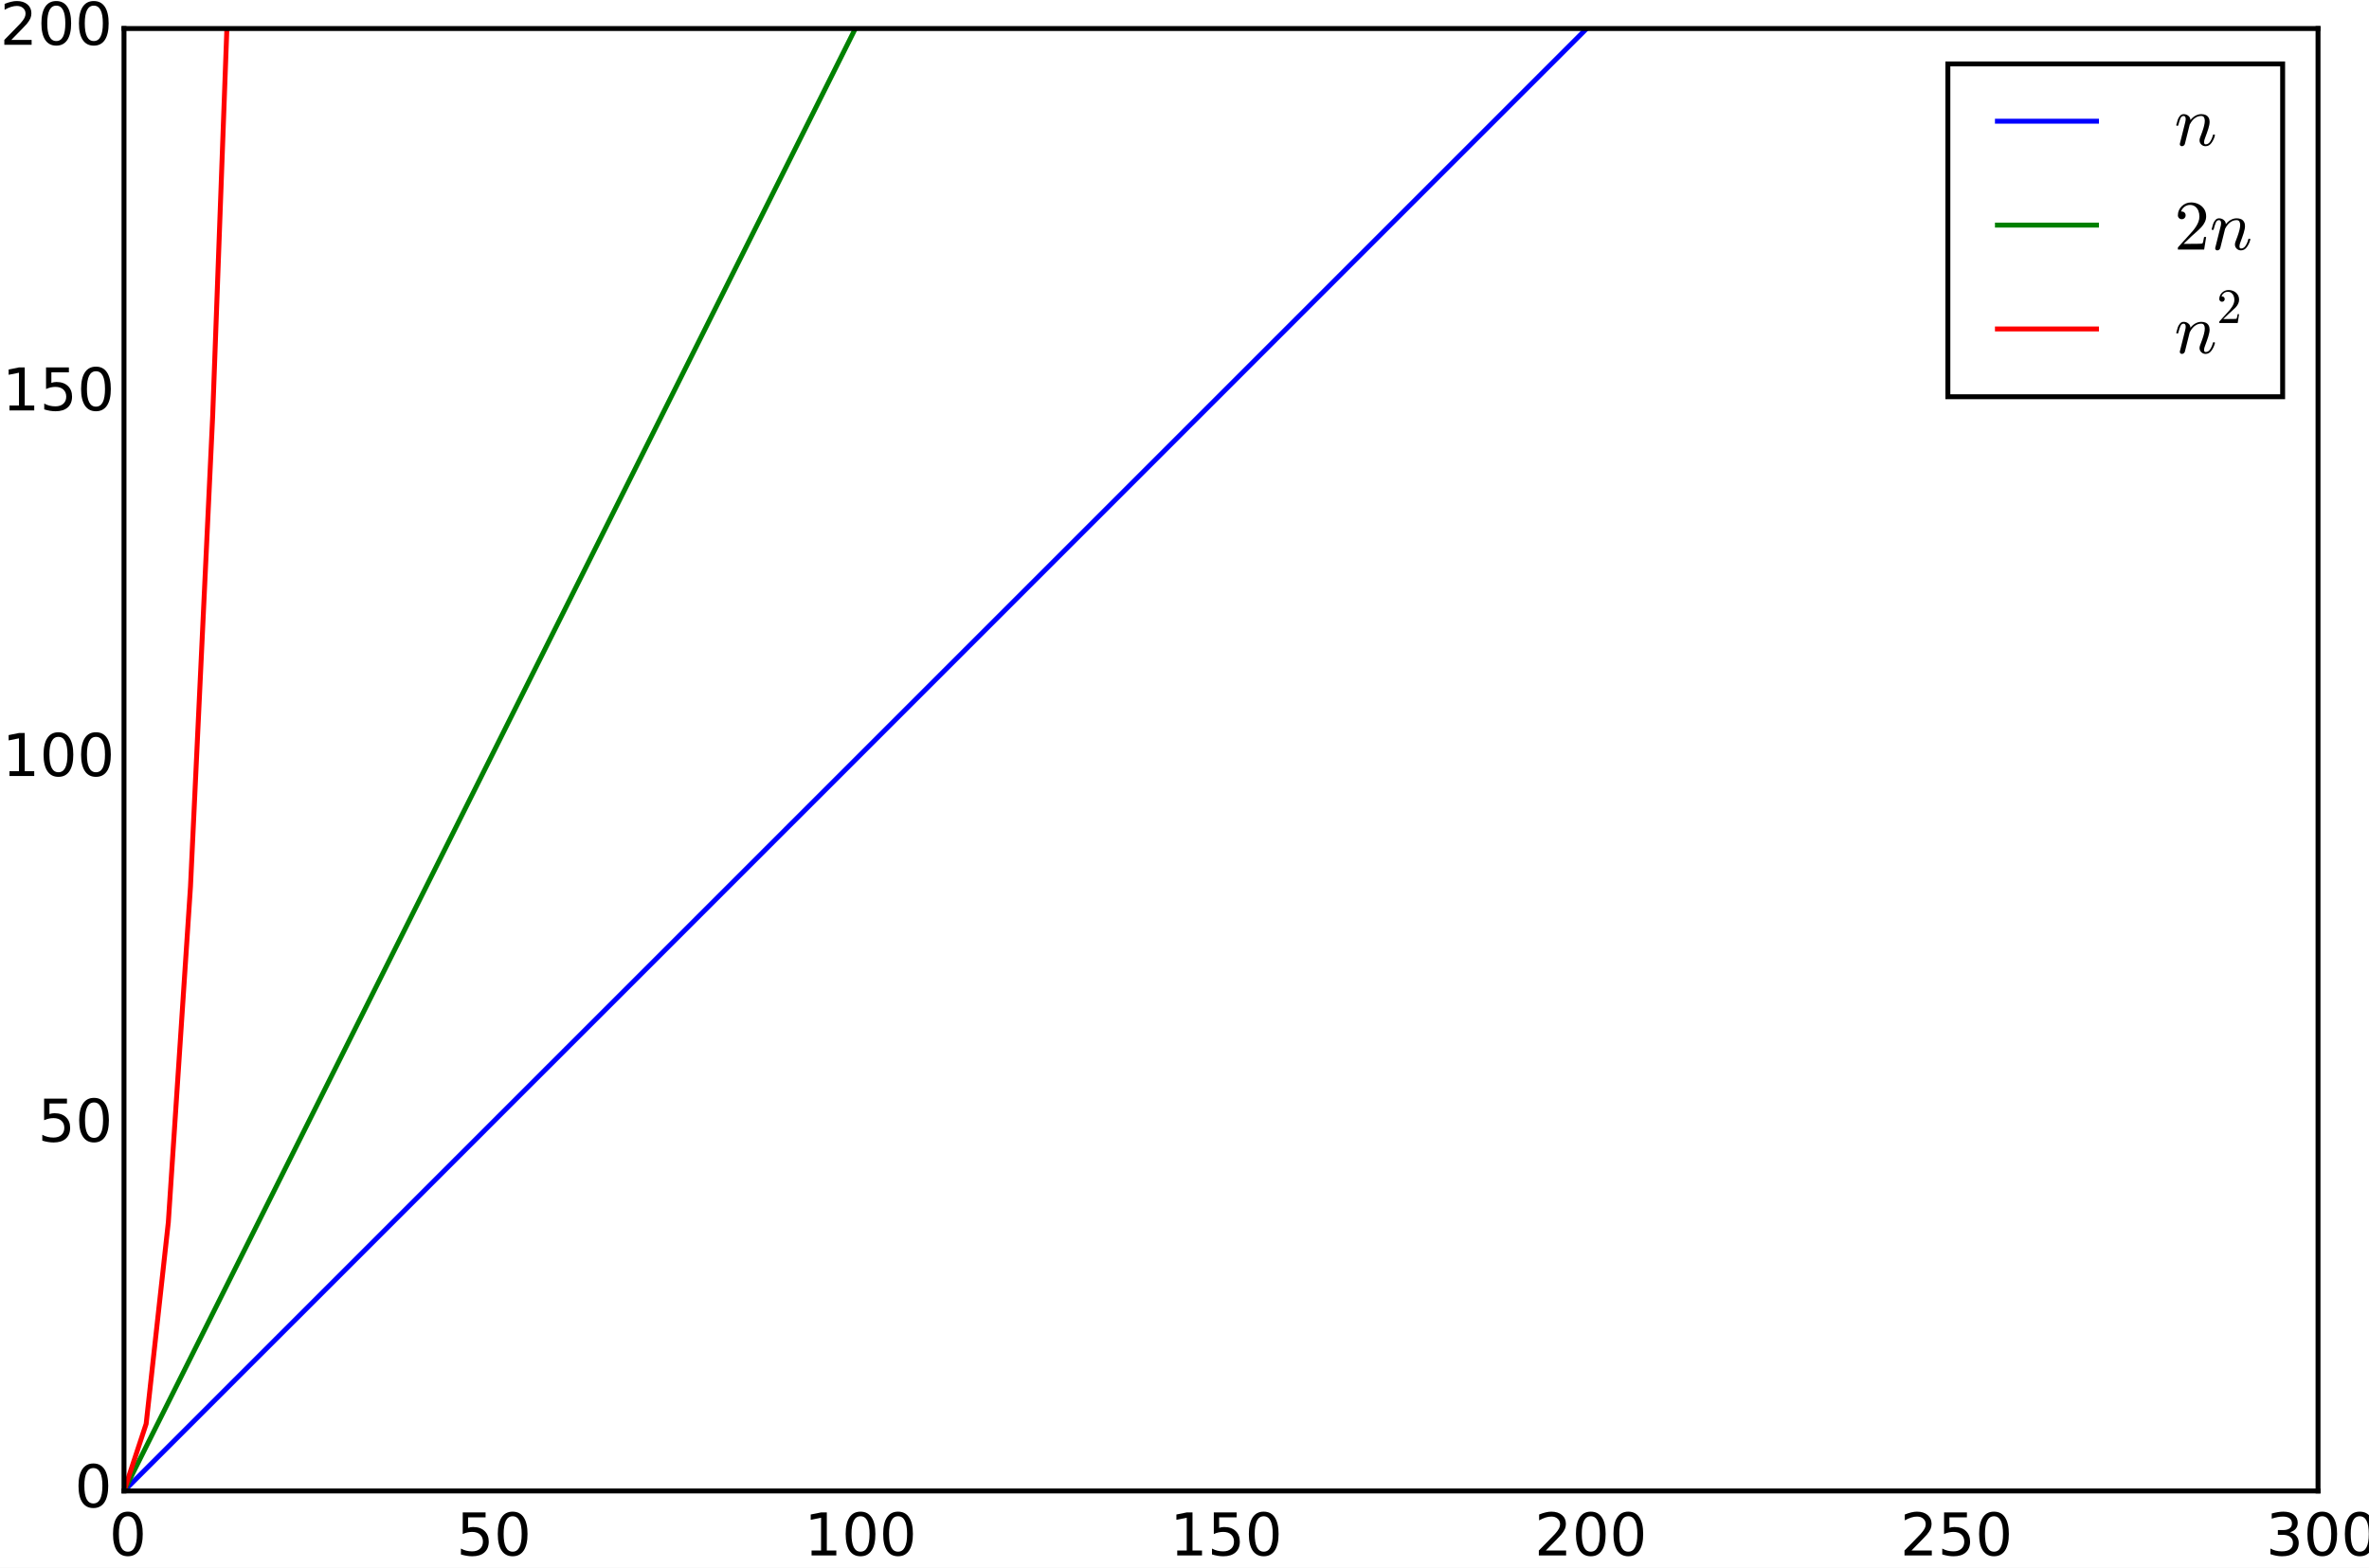
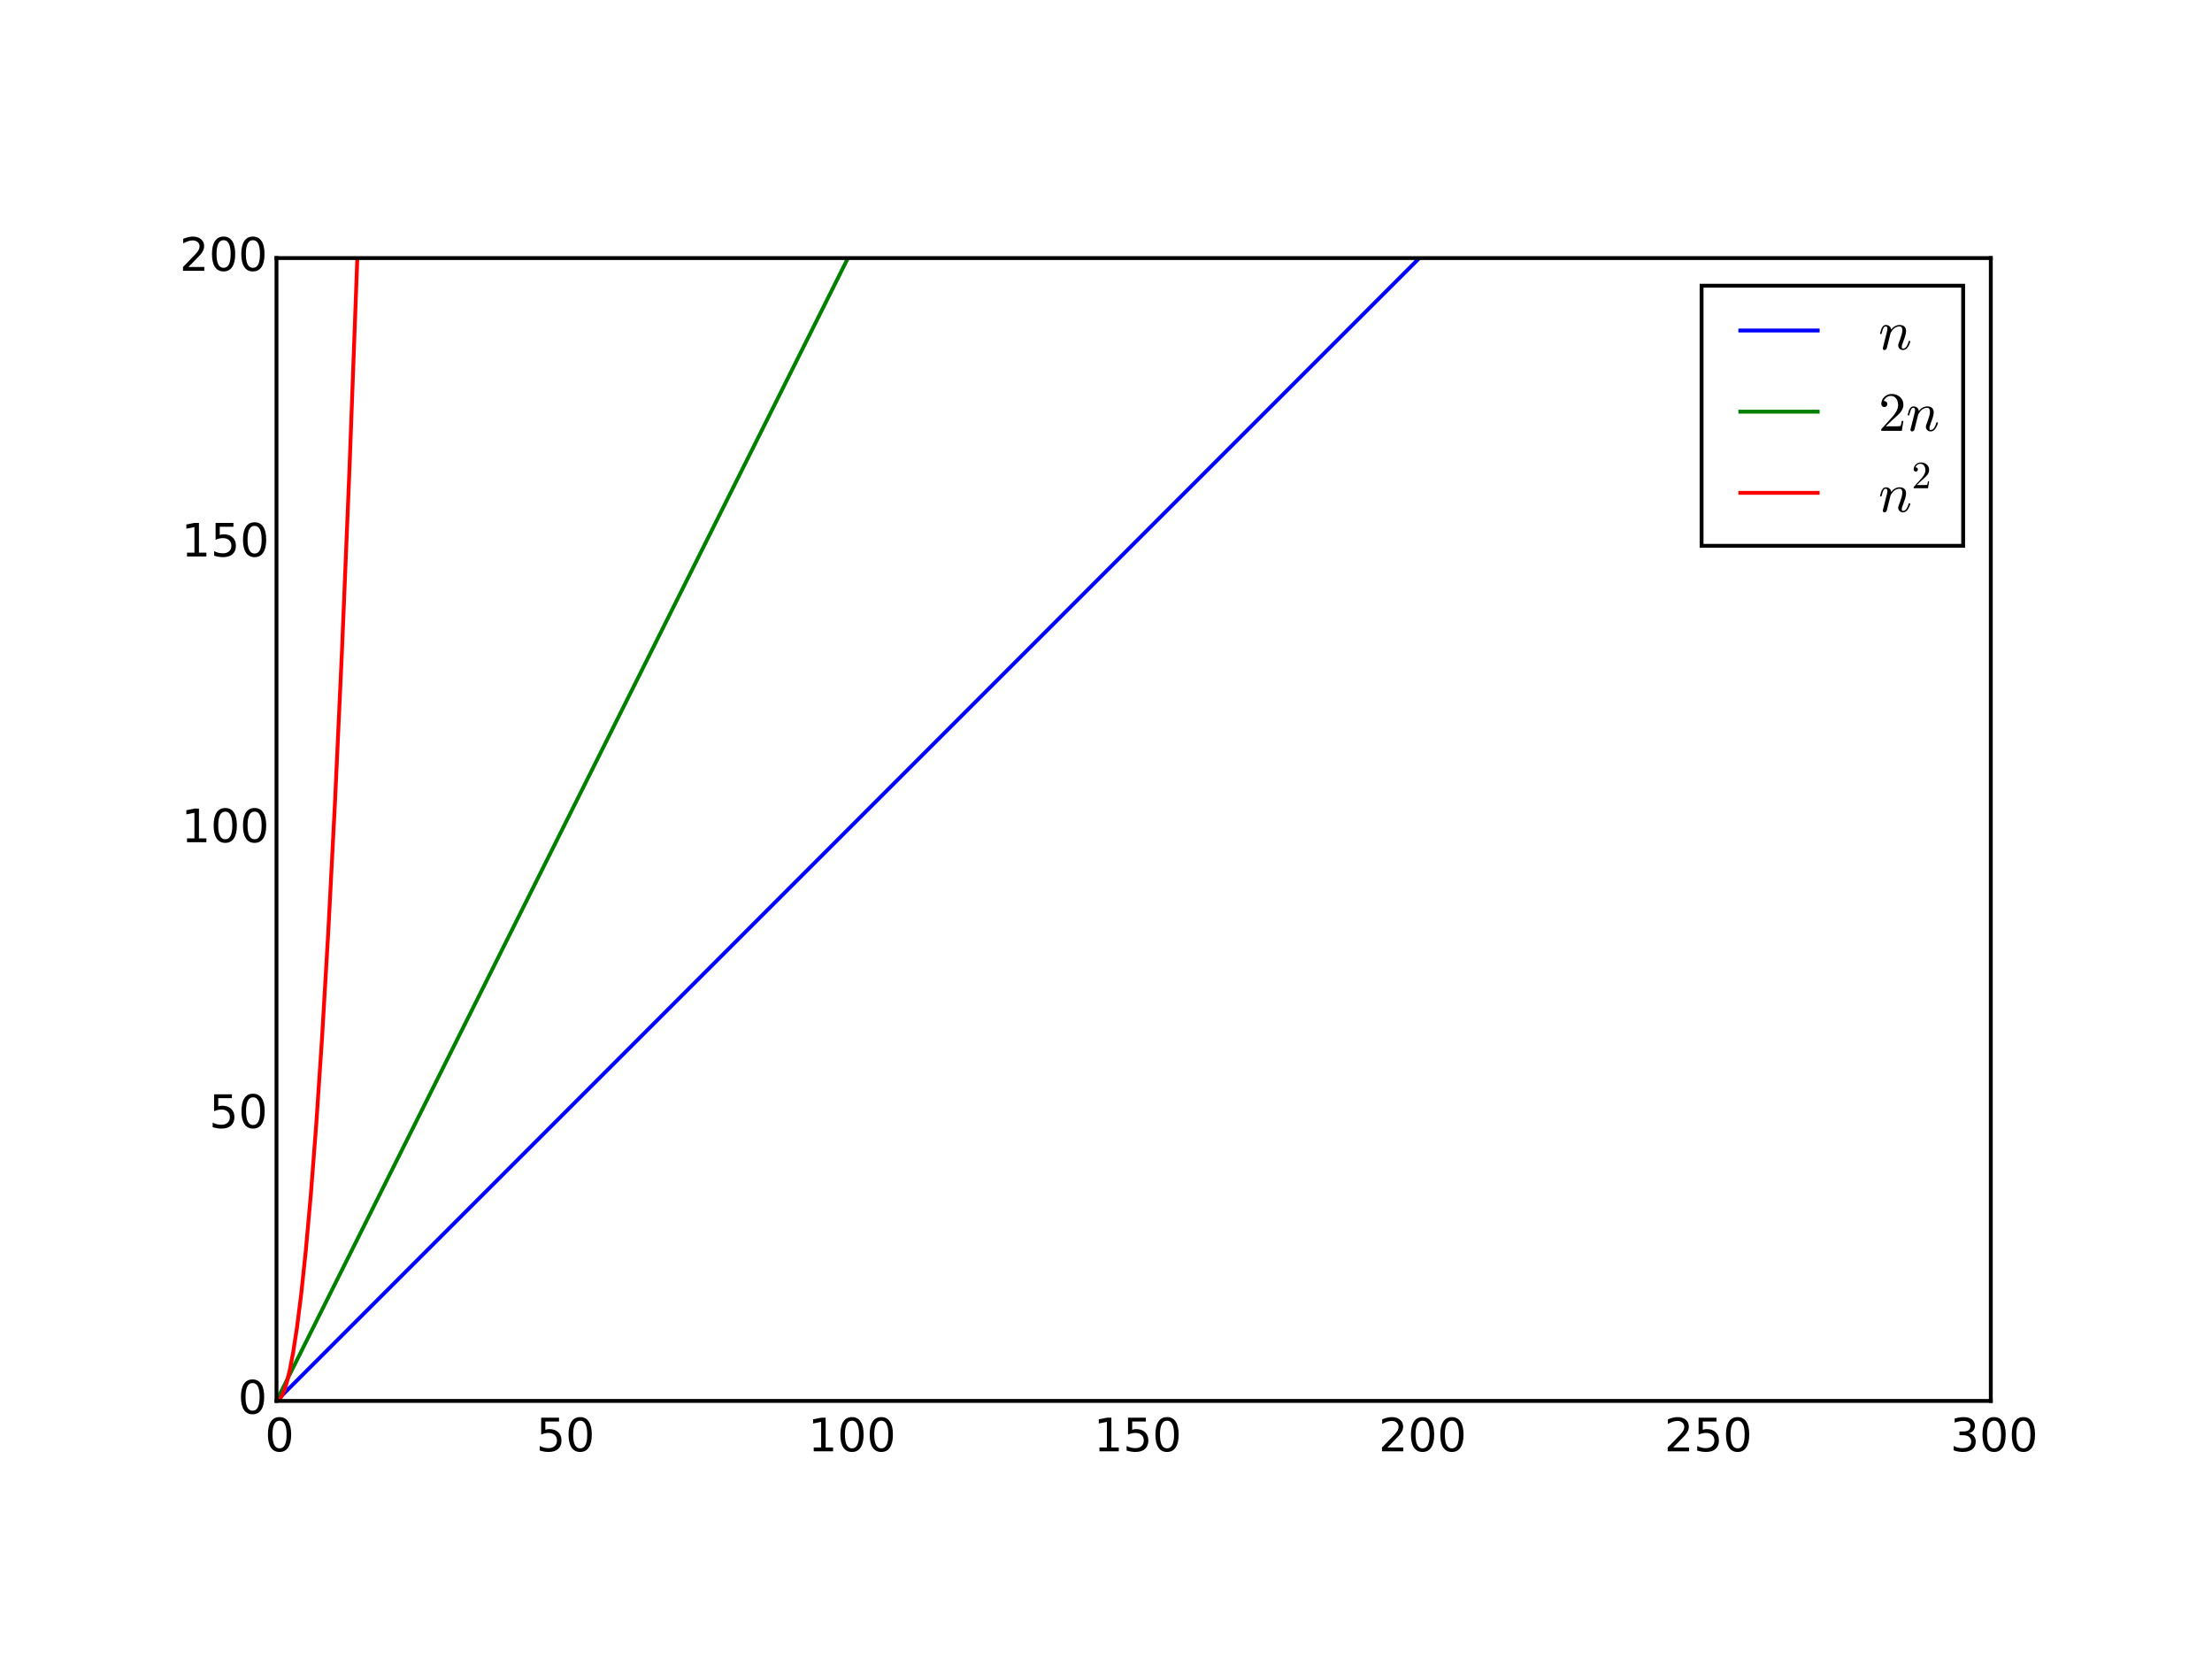
- <svg xmlns="http://www.w3.org/2000/svg" xmlns:xlink="http://www.w3.org/1999/xlink" height="319pt" version="1.1" viewBox="0 0 482 319" width="482pt">
+ <svg xmlns="http://www.w3.org/2000/svg" xmlns:xlink="http://www.w3.org/1999/xlink" height="432pt" version="1.1" viewBox="0 0 576 432" width="576pt">
  <defs>
    <style type="text/css">
*{stroke-linecap:butt;stroke-linejoin:round;}
  </style>
  </defs>
  <g id="figure_1">
    <g id="patch_1">
-       <path d=" M0 319.021 L482.225 319.021 L482.225 0 L0 0 z " style="fill:#ffffff;" />
+       <path d=" M0 432 L576 432 L576 0 L0 0 z " style="fill:#ffffff;" />
    </g>
    <g id="axes_1">
      <g id="patch_2">
-         <path d=" M25.229 303.407 L471.629 303.407 L471.629 5.807 L25.229 5.807 z " style="fill:#ffffff;" />
+         <path d=" M72 364.8 L518.4 364.8 L518.4 67.2 L72 67.2 z " style="fill:#ffffff;" />
      </g>
      <g id="line2d_1">
-         <path clip-path="url(#pc63afd2d6b)" d=" M25.229 303.407 L29.738 298.898 L34.247 294.389 L38.756 289.88 L43.265 285.371 L47.774 280.861 L52.283 276.352 L56.792 271.843 L61.301 267.334 L65.811 262.825 L70.32 258.316 L74.829 253.807 L79.338 249.298 L83.847 244.789 L88.356 240.28 L92.865 235.771 L97.374 231.261 L101.883 226.752 L106.392 222.243 L110.901 217.734 L115.411 213.225 L119.92 208.716 L124.429 204.207 L128.938 199.698 L133.447 195.189 L137.956 190.68 L142.465 186.171 L146.974 181.661 L151.483 177.152 L155.992 172.643 L160.501 168.134 L165.011 163.625 L169.52 159.116 L174.029 154.607 L178.538 150.098 L183.047 145.589 L187.556 141.08 L192.065 136.571 L196.574 132.061 L201.083 127.552 L205.592 123.043 L210.101 118.534 L214.611 114.025 L219.12 109.516 L223.629 105.007 L228.138 100.498 L232.647 95.989 L237.156 91.48 L241.665 86.971 L246.174 82.461 L250.683 77.952 L255.192 73.443 L259.701 68.934 L264.211 64.425 L268.72 59.916 L273.229 55.407 L277.738 50.898 L282.247 46.389 L286.756 41.88 L291.265 37.37 L295.774 32.861 L300.283 28.352 L304.792 23.843 L309.301 19.334 L313.811 14.825 L318.32 10.316 L322.829 5.807 L327.338 1.298 L329.636 -1" style="fill:none;stroke:#0000ff;stroke-linecap:square;" />
+         <path clip-path="url(#pc27dade812)" d=" M72.045 364.755 L369.6 67.2 L369.6 67.2" style="fill:none;stroke:#0000ff;stroke-linecap:square;" />
      </g>
      <g id="line2d_2">
-         <path clip-path="url(#pc63afd2d6b)" d=" M25.229 303.407 L29.738 294.389 L34.247 285.371 L38.756 276.352 L43.265 267.334 L47.774 258.316 L52.283 249.298 L56.792 240.28 L61.301 231.261 L65.811 222.243 L70.32 213.225 L74.829 204.207 L79.338 195.189 L83.847 186.171 L88.356 177.152 L92.865 168.134 L97.374 159.116 L101.883 150.098 L106.392 141.08 L110.901 132.061 L115.411 123.043 L119.92 114.025 L124.429 105.007 L128.938 95.989 L133.447 86.971 L137.956 77.952 L142.465 68.934 L146.974 59.916 L151.483 50.898 L155.992 41.88 L160.501 32.861 L165.011 23.843 L169.52 14.825 L174.029 5.807 L177.432 -1" style="fill:none;stroke:#008000;stroke-linecap:square;" />
+         <path clip-path="url(#pc27dade812)" d=" M72.045 364.711 L220.8 67.2 L220.8 67.2" style="fill:none;stroke:#008000;stroke-linecap:square;" />
      </g>
      <g id="line2d_3">
-         <path clip-path="url(#pc63afd2d6b)" d=" M25.229 303.407 L29.738 289.743 L34.247 248.751 L38.756 180.432 L43.265 84.784 L46.41 -1" style="fill:none;stroke:#ff0000;stroke-linecap:square;" />
+         <path clip-path="url(#pc27dade812)" d=" M72.045 364.799 L72.446 364.666 L72.893 364.264 L73.384 363.513 L73.964 362.207 L74.634 360.137 L75.438 356.858 L76.331 352.197 L77.313 345.832 L78.429 337.025 L79.634 325.633 L80.929 311.221 L82.358 292.704 L83.875 270.025 L85.483 242.635 L87.224 209.045 L89.054 169.339 L91.019 121.719 L93.028 67.651 L93.028 67.651" style="fill:none;stroke:#ff0000;stroke-linecap:square;" />
      </g>
      <g id="patch_3">
-         <path d=" M25.229 5.807 L471.629 5.807" style="fill:none;stroke:#000000;stroke-linecap:square;stroke-linejoin:miter;" />
+         <path d=" M72 67.2 L518.4 67.2" style="fill:none;stroke:#000000;stroke-linecap:square;stroke-linejoin:miter;" />
      </g>
      <g id="patch_4">
-         <path d=" M471.629 303.407 L471.629 5.807" style="fill:none;stroke:#000000;stroke-linecap:square;stroke-linejoin:miter;" />
+         <path d=" M518.4 364.8 L518.4 67.2" style="fill:none;stroke:#000000;stroke-linecap:square;stroke-linejoin:miter;" />
      </g>
      <g id="patch_5">
-         <path d=" M25.229 303.407 L471.629 303.407" style="fill:none;stroke:#000000;stroke-linecap:square;stroke-linejoin:miter;" />
+         <path d=" M72 364.8 L518.4 364.8" style="fill:none;stroke:#000000;stroke-linecap:square;stroke-linejoin:miter;" />
      </g>
      <g id="patch_6">
-         <path d=" M25.229 303.407 L25.229 5.807" style="fill:none;stroke:#000000;stroke-linecap:square;stroke-linejoin:miter;" />
+         <path d=" M72 364.8 L72 67.2" style="fill:none;stroke:#000000;stroke-linecap:square;stroke-linejoin:miter;" />
      </g>
      <g id="matplotlib.axis_1">
        <g id="xtick_1">
          <g id="text_1">
            <defs>
              <path d=" M31.781 66.406 Q24.172 66.406 20.328 58.906 Q16.5 51.422 16.5 36.375 Q16.5 21.391 20.328 13.891 Q24.172 6.391 31.781 6.391 Q39.453 6.391 43.281 13.891 Q47.125 21.391 47.125 36.375 Q47.125 51.422 43.281 58.906 Q39.453 66.406 31.781 66.406 M31.781 74.219 Q44.047 74.219 50.516 64.516 Q56.984 54.828 56.984 36.375 Q56.984 17.969 50.516 8.266 Q44.047 -1.422 31.781 -1.422 Q19.531 -1.422 13.062 8.266 Q6.594 17.969 6.594 36.375 Q6.594 54.828 13.062 64.516 Q19.531 74.219 31.781 74.219" id="DejaVuSans-30" />
            </defs>
-             <g transform="translate(22.20531 316.525)scale(0.12 -0.12)">
+             <g transform="translate(68.97656 377.9181)scale(0.12 -0.12)">
              <use xlink:href="#DejaVuSans-30" />
            </g>
          </g>
        </g>
        <g id="xtick_2">
          <g id="text_2">
            <defs>
              <path d=" M10.797 72.906 L49.516 72.906 L49.516 64.594 L19.828 64.594 L19.828 46.734 Q21.969 47.469 24.109 47.828 Q26.266 48.188 28.422 48.188 Q40.625 48.188 47.75 41.5 Q54.891 34.812 54.891 23.391 Q54.891 11.625 47.562 5.094 Q40.234 -1.422 26.906 -1.422 Q22.312 -1.422 17.547 -0.641 Q12.797 0.141 7.719 1.703 L7.719 11.625 Q12.109 9.234 16.797 8.062 Q21.484 6.891 26.703 6.891 Q35.156 6.891 40.078 11.328 Q45.016 15.766 45.016 23.391 Q45.016 31 40.078 35.438 Q35.156 39.891 26.703 39.891 Q22.75 39.891 18.812 39.016 Q14.891 38.141 10.797 36.281 z " id="DejaVuSans-35" />
            </defs>
-             <g transform="translate(92.85531 316.525)scale(0.12 -0.12)">
+             <g transform="translate(139.6266 377.9181)scale(0.12 -0.12)">
              <use xlink:href="#DejaVuSans-35" />
              <use x="63.623" xlink:href="#DejaVuSans-30" />
            </g>
          </g>
        </g>
        <g id="xtick_3">
          <g id="text_3">
            <defs>
              <path d=" M12.406 8.297 L28.516 8.297 L28.516 63.922 L10.984 60.406 L10.984 69.391 L28.422 72.906 L38.281 72.906 L38.281 8.297 L54.391 8.297 L54.391 0 L12.406 0 z " id="DejaVuSans-31" />
            </defs>
-             <g transform="translate(163.6337 316.525)scale(0.12 -0.12)">
+             <g transform="translate(210.405 377.9181)scale(0.12 -0.12)">
              <use xlink:href="#DejaVuSans-31" />
              <use x="63.623" xlink:href="#DejaVuSans-30" />
              <use x="127.246" xlink:href="#DejaVuSans-30" />
            </g>
          </g>
        </g>
        <g id="xtick_4">
          <g id="text_4">
-             <g transform="translate(238.0337 316.525)scale(0.12 -0.12)">
+             <g transform="translate(284.805 377.9181)scale(0.12 -0.12)">
              <use xlink:href="#DejaVuSans-31" />
              <use x="63.623" xlink:href="#DejaVuSans-35" />
              <use x="127.246" xlink:href="#DejaVuSans-30" />
            </g>
          </g>
        </g>
        <g id="xtick_5">
          <g id="text_5">
            <defs>
              <path d=" M19.188 8.297 L53.609 8.297 L53.609 0 L7.328 0 L7.328 8.297 Q12.938 14.109 22.625 23.891 Q32.328 33.688 34.812 36.531 Q39.547 41.844 41.422 45.531 Q43.312 49.219 43.312 52.781 Q43.312 58.594 39.234 62.25 Q35.156 65.922 28.609 65.922 Q23.969 65.922 18.812 64.312 Q13.672 62.703 7.812 59.422 L7.812 69.391 Q13.766 71.781 18.938 73 Q24.125 74.219 28.422 74.219 Q39.75 74.219 46.484 68.547 Q53.219 62.891 53.219 53.422 Q53.219 48.922 51.531 44.891 Q49.859 40.875 45.406 35.406 Q44.188 33.984 37.641 27.219 Q31.109 20.453 19.188 8.297" id="DejaVuSans-32" />
            </defs>
-             <g transform="translate(312.2144 316.525)scale(0.12 -0.12)">
+             <g transform="translate(358.9856 377.9181)scale(0.12 -0.12)">
              <use xlink:href="#DejaVuSans-32" />
              <use x="63.623" xlink:href="#DejaVuSans-30" />
              <use x="127.246" xlink:href="#DejaVuSans-30" />
            </g>
          </g>
        </g>
        <g id="xtick_6">
          <g id="text_6">
-             <g transform="translate(386.6144 316.525)scale(0.12 -0.12)">
+             <g transform="translate(433.3856 377.9181)scale(0.12 -0.12)">
              <use xlink:href="#DejaVuSans-32" />
              <use x="63.623" xlink:href="#DejaVuSans-35" />
              <use x="127.246" xlink:href="#DejaVuSans-30" />
            </g>
          </g>
        </g>
        <g id="xtick_7">
          <g id="text_7">
            <defs>
              <path d=" M40.578 39.312 Q47.656 37.797 51.625 33 Q55.609 28.219 55.609 21.188 Q55.609 10.406 48.188 4.484 Q40.766 -1.422 27.094 -1.422 Q22.516 -1.422 17.656 -0.516 Q12.797 0.391 7.625 2.203 L7.625 11.719 Q11.719 9.328 16.594 8.109 Q21.484 6.891 26.812 6.891 Q36.078 6.891 40.938 10.547 Q45.797 14.203 45.797 21.188 Q45.797 27.641 41.281 31.266 Q36.766 34.906 28.719 34.906 L20.219 34.906 L20.219 43.016 L29.109 43.016 Q36.375 43.016 40.234 45.922 Q44.094 48.828 44.094 54.297 Q44.094 59.906 40.109 62.906 Q36.141 65.922 28.719 65.922 Q24.656 65.922 20.016 65.031 Q15.375 64.156 9.812 62.312 L9.812 71.094 Q15.438 72.656 20.344 73.438 Q25.25 74.219 29.594 74.219 Q40.828 74.219 47.359 69.109 Q53.906 64.016 53.906 55.328 Q53.906 49.266 50.438 45.094 Q46.969 40.922 40.578 39.312" id="DejaVuSans-33" />
            </defs>
-             <g transform="translate(461.0322 316.525)scale(0.12 -0.12)">
+             <g transform="translate(507.8034 377.9181)scale(0.12 -0.12)">
              <use xlink:href="#DejaVuSans-33" />
              <use x="63.623" xlink:href="#DejaVuSans-30" />
              <use x="127.246" xlink:href="#DejaVuSans-30" />
            </g>
          </g>
        </g>
      </g>
      <g id="matplotlib.axis_2">
        <g id="ytick_1">
          <g id="text_8">
-             <g transform="translate(15.18187 306.7181)scale(0.12 -0.12)">
+             <g transform="translate(61.95312 368.1112)scale(0.12 -0.12)">
              <use xlink:href="#DejaVuSans-30" />
            </g>
          </g>
        </g>
        <g id="ytick_2">
          <g id="text_9">
-             <g transform="translate(7.681875 232.3181)scale(0.12 -0.12)">
+             <g transform="translate(54.45312 293.7113)scale(0.12 -0.12)">
              <use xlink:href="#DejaVuSans-35" />
              <use x="63.623" xlink:href="#DejaVuSans-30" />
            </g>
          </g>
        </g>
        <g id="ytick_3">
          <g id="text_10">
-             <g transform="translate(0.43875 157.9181)scale(0.12 -0.12)">
+             <g transform="translate(47.21 219.3113)scale(0.12 -0.12)">
              <use xlink:href="#DejaVuSans-31" />
              <use x="63.623" xlink:href="#DejaVuSans-30" />
              <use x="127.246" xlink:href="#DejaVuSans-30" />
            </g>
          </g>
        </g>
        <g id="ytick_4">
          <g id="text_11">
-             <g transform="translate(0.43875 83.51812)scale(0.12 -0.12)">
+             <g transform="translate(47.21 144.9112)scale(0.12 -0.12)">
              <use xlink:href="#DejaVuSans-31" />
              <use x="63.623" xlink:href="#DejaVuSans-35" />
              <use x="127.246" xlink:href="#DejaVuSans-30" />
            </g>
          </g>
        </g>
        <g id="ytick_5">
          <g id="text_12">
-             <g transform="translate(0.0 9.118125)scale(0.12 -0.12)">
+             <g transform="translate(46.77125 70.51125)scale(0.12 -0.12)">
              <use xlink:href="#DejaVuSans-32" />
              <use x="63.623" xlink:href="#DejaVuSans-30" />
              <use x="127.246" xlink:href="#DejaVuSans-30" />
            </g>
          </g>
        </g>
      </g>
      <g id="legend_1">
        <g id="patch_7">
-           <path d=" M396.317 80.736 L464.429 80.736 L464.429 13.007 L396.317 13.007 z " style="fill:#ffffff;stroke:#000000;stroke-linejoin:miter;" />
+           <path d=" M443.088 142.13 L511.2 142.13 L511.2 74.4 L443.088 74.4 z " style="fill:#ffffff;stroke:#000000;stroke-linejoin:miter;" />
        </g>
        <g id="line2d_4">
-           <path d=" M406.397 24.669 L426.557 24.669" style="fill:none;stroke:#0000ff;stroke-linecap:square;" />
+           <path d=" M453.168 86.062 L473.328 86.062" style="fill:none;stroke:#0000ff;stroke-linecap:square;" />
        </g>
        <g id="line2d_5" />
        <g id="text_13">
          <defs>
            <path d=" M7.719 1.703 Q7.719 2.297 7.812 2.594 L15.281 32.422 Q16.016 35.203 16.016 37.312 Q16.016 41.609 13.094 41.609 Q9.969 41.609 8.453 37.859 Q6.938 34.125 5.516 28.422 Q5.516 28.125 5.219 27.953 Q4.938 27.781 4.688 27.781 L3.516 27.781 Q3.172 27.781 2.922 28.141 Q2.688 28.516 2.688 28.812 Q3.766 33.156 4.766 36.172 Q5.766 39.203 7.891 41.688 Q10.016 44.188 13.188 44.188 Q16.938 44.188 19.812 41.812 Q22.703 39.453 22.703 35.797 Q25.688 39.703 29.688 41.938 Q33.688 44.188 38.188 44.188 Q41.75 44.188 44.328 42.969 Q46.922 41.75 48.359 39.281 Q49.812 36.812 49.812 33.406 Q49.812 29.297 47.969 23.484 Q46.141 17.672 43.406 10.5 Q42 7.234 42 4.5 Q42 1.516 44.281 1.516 Q48.188 1.516 50.797 5.703 Q53.422 9.906 54.5 14.703 Q54.688 15.281 55.328 15.281 L56.5 15.281 Q56.891 15.281 57.156 15.031 Q57.422 14.797 57.422 14.406 Q57.422 14.312 57.328 14.109 Q55.953 8.453 52.562 3.656 Q49.172 -1.125 44.094 -1.125 Q40.578 -1.125 38.078 1.297 Q35.594 3.719 35.594 7.172 Q35.594 9.031 36.375 11.078 Q37.641 14.359 39.281 18.891 Q40.922 23.438 41.969 27.578 Q43.016 31.734 43.016 34.906 Q43.016 37.703 41.859 39.656 Q40.719 41.609 37.984 41.609 Q34.328 41.609 31.25 39.984 Q28.172 38.375 25.875 35.719 Q23.578 33.062 21.688 29.391 L14.891 2.203 Q14.547 0.828 13.344 -0.141 Q12.156 -1.125 10.688 -1.125 Q9.469 -1.125 8.594 -0.344 Q7.719 0.438 7.719 1.703" id="Cmmi10-6e" />
          </defs>
-           <g transform="translate(442.3967 29.70863)scale(0.144 -0.144)">
+           <g transform="translate(489.168 91.10175)scale(0.144 -0.144)">
            <use transform="translate(0.0 0.8125)" xlink:href="#Cmmi10-6e" />
          </g>
        </g>
        <g id="line2d_6">
-           <path d=" M406.397 45.805 L426.557 45.805" style="fill:none;stroke:#008000;stroke-linecap:square;" />
+           <path d=" M453.168 107.198 L473.328 107.198" style="fill:none;stroke:#008000;stroke-linecap:square;" />
        </g>
        <g id="line2d_7" />
        <g id="text_14">
          <defs>
            <path d=" M4.984 0 L4.984 2.688 Q4.984 2.938 5.172 3.219 L20.703 20.406 Q24.219 24.219 26.406 26.797 Q28.609 29.391 30.75 32.766 Q32.906 36.141 34.156 39.625 Q35.406 43.109 35.406 47.016 Q35.406 51.125 33.891 54.859 Q32.375 58.594 29.375 60.844 Q26.375 63.094 22.125 63.094 Q17.781 63.094 14.312 60.469 Q10.844 57.859 9.422 53.719 Q9.812 53.812 10.5 53.812 Q12.75 53.812 14.328 52.297 Q15.922 50.781 15.922 48.391 Q15.922 46.094 14.328 44.5 Q12.75 42.922 10.5 42.922 Q8.156 42.922 6.562 44.547 Q4.984 46.188 4.984 48.391 Q4.984 52.156 6.391 55.438 Q7.812 58.734 10.469 61.297 Q13.141 63.875 16.484 65.234 Q19.828 66.609 23.578 66.609 Q29.297 66.609 34.219 64.188 Q39.156 61.766 42.031 57.344 Q44.922 52.938 44.922 47.016 Q44.922 42.672 43.016 38.766 Q41.109 34.859 38.125 31.656 Q35.156 28.469 30.516 24.406 Q25.875 20.359 24.422 19 L13.094 8.109 L22.703 8.109 Q29.781 8.109 34.547 8.219 Q39.312 8.344 39.594 8.594 Q40.766 9.859 42 17.828 L44.922 17.828 L42.094 0 z " id="Cmr10-32" />
          </defs>
-           <g transform="translate(442.3967 50.84513)scale(0.144 -0.144)">
+           <g transform="translate(489.168 112.2382)scale(0.144 -0.144)">
            <use transform="translate(0.0 0.390625)" xlink:href="#Cmr10-32" />
            <use transform="translate(50.0 0.390625)" xlink:href="#Cmmi10-6e" />
          </g>
        </g>
        <g id="line2d_8">
-           <path d=" M406.397 66.942 L426.557 66.942" style="fill:none;stroke:#ff0000;stroke-linecap:square;" />
+           <path d=" M453.168 128.335 L473.328 128.335" style="fill:none;stroke:#ff0000;stroke-linecap:square;" />
        </g>
        <g id="line2d_9" />
        <g id="text_15">
-           <g transform="translate(442.3967 71.98162)scale(0.144 -0.144)">
+           <g transform="translate(489.168 133.3748)scale(0.144 -0.144)">
            <use transform="translate(0.0 0.8578125)" xlink:href="#Cmmi10-6e" />
            <use transform="translate(60.00977 43.37344)scale(0.7)" xlink:href="#Cmr10-32" />
          </g>
        </g>
      </g>
    </g>
  </g>
  <defs>
-     <clipPath id="pc63afd2d6b">
-       <rect height="297.6" width="446.4" x="25.229" y="5.807" />
+     <clipPath id="pc27dade812">
+       <rect height="297.6" width="446.4" x="72.0" y="67.2" />
    </clipPath>
  </defs>
</svg>
